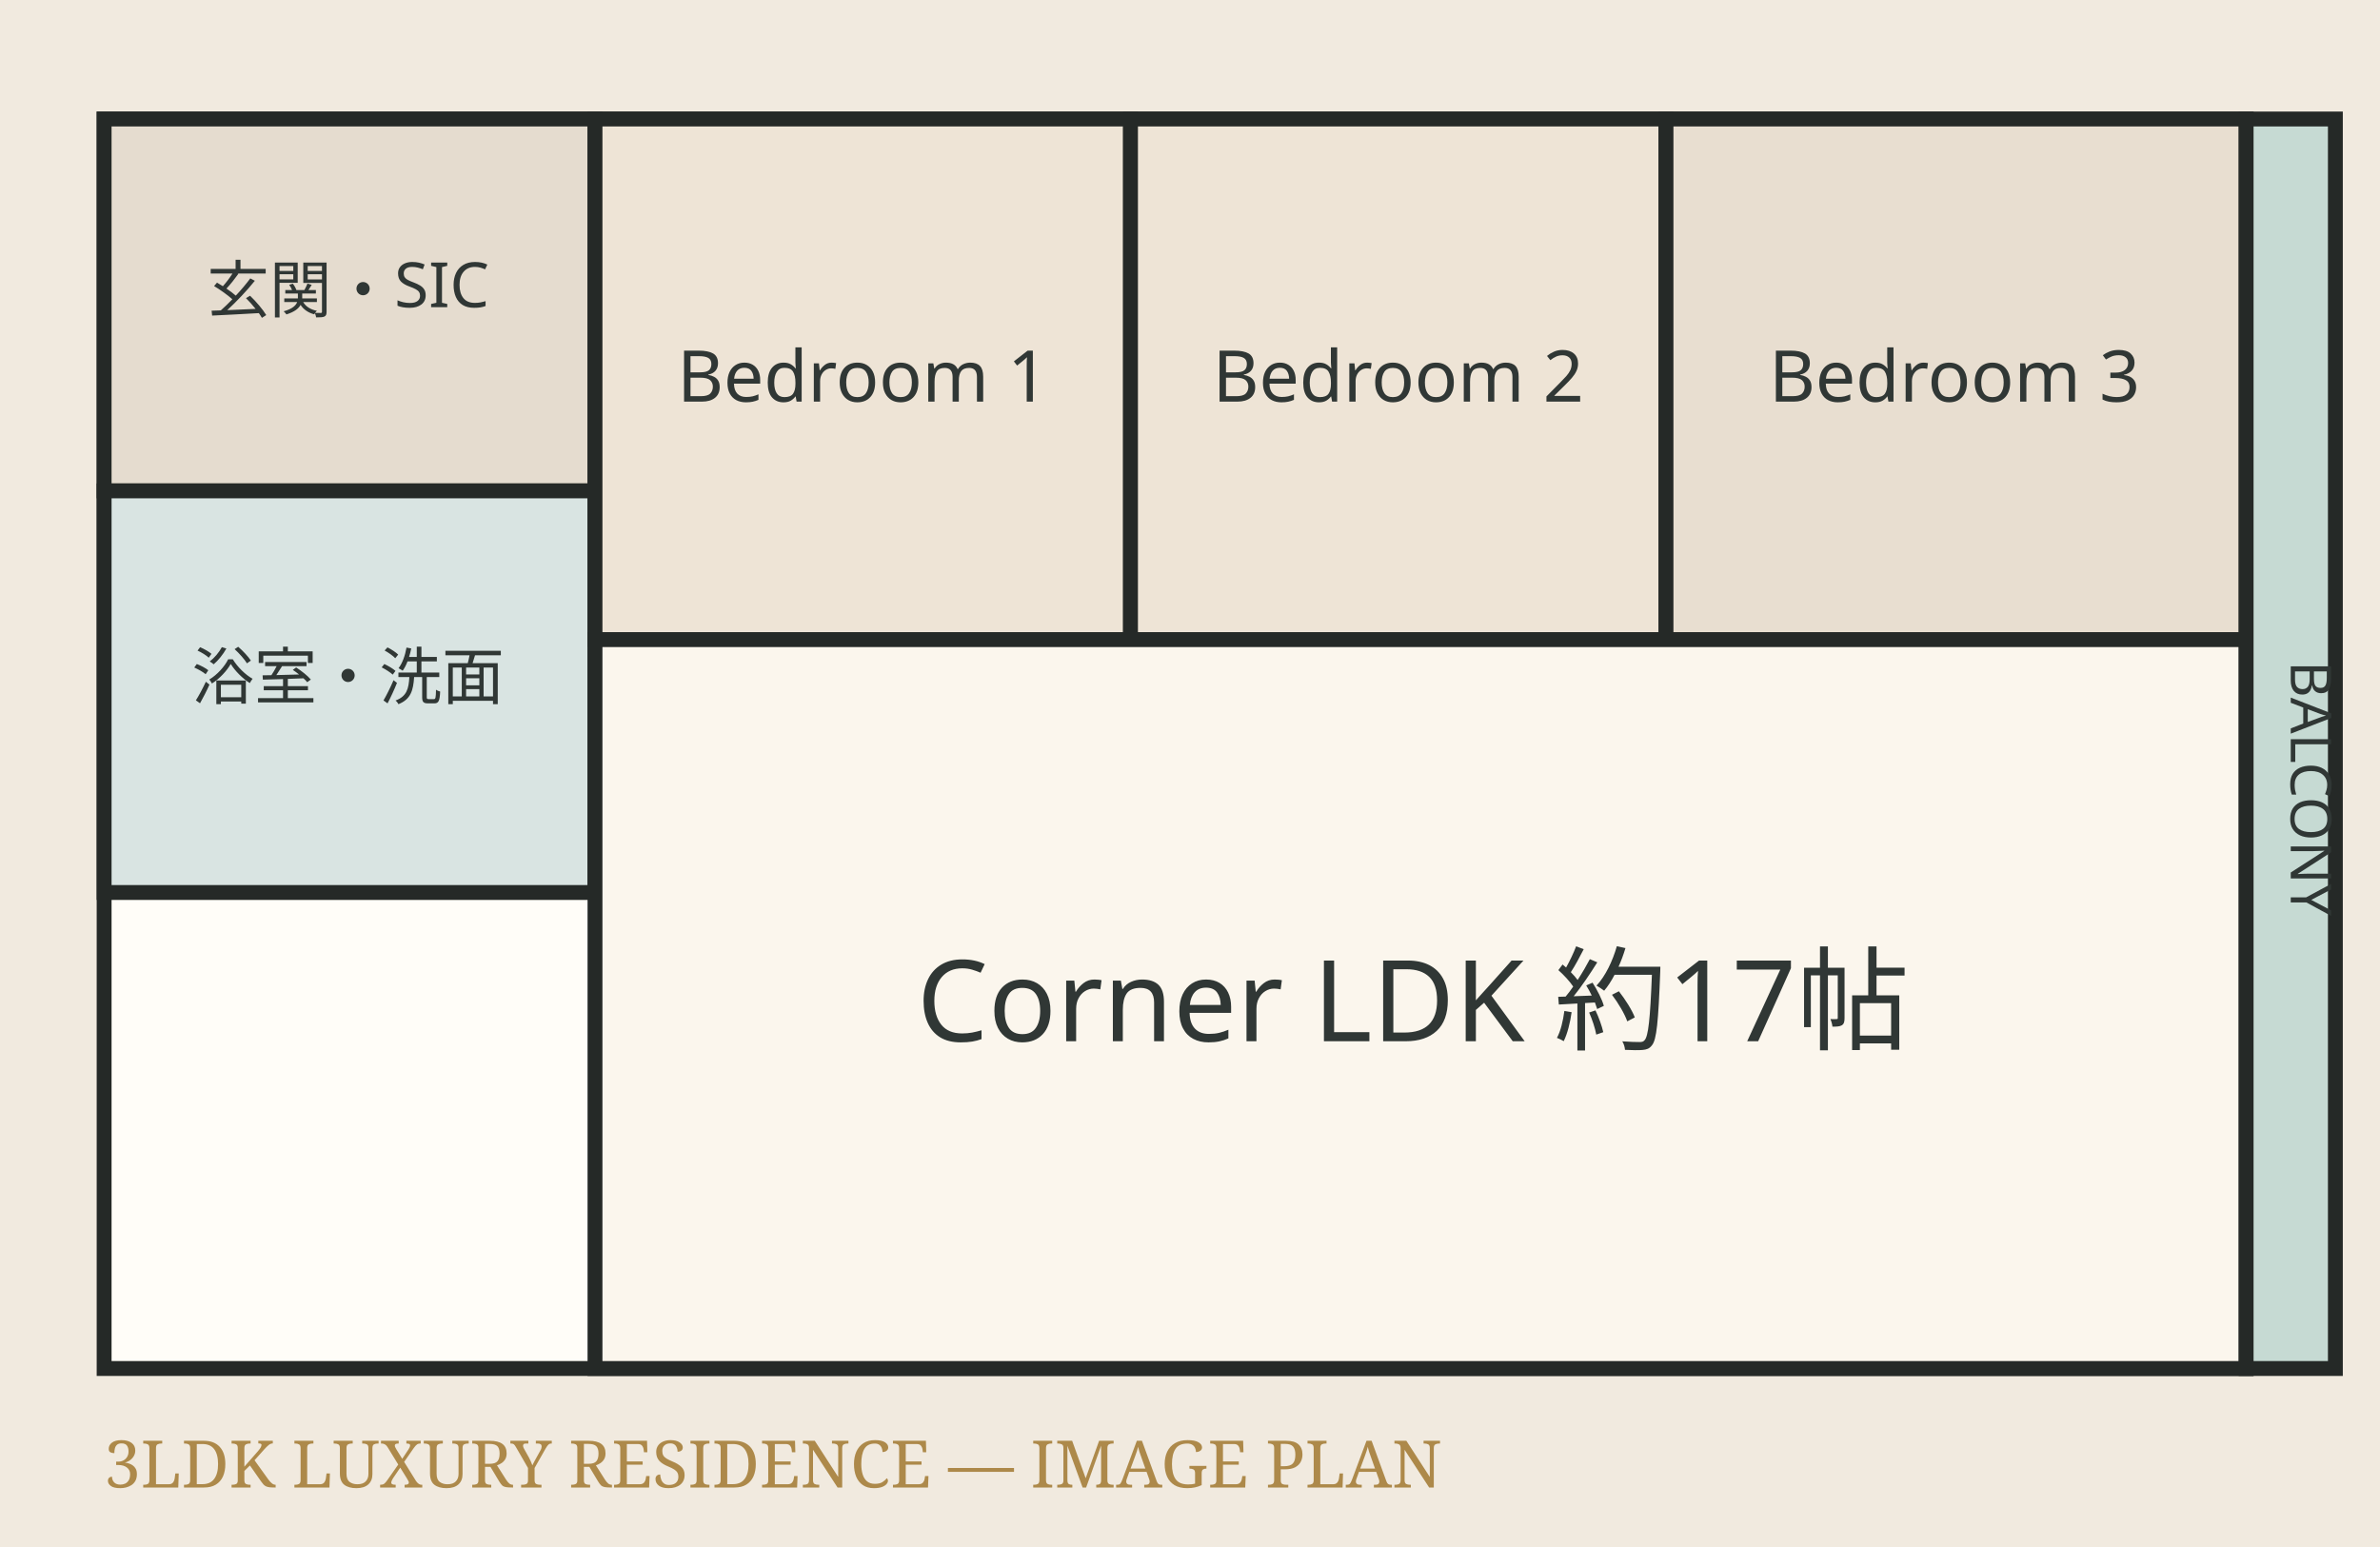
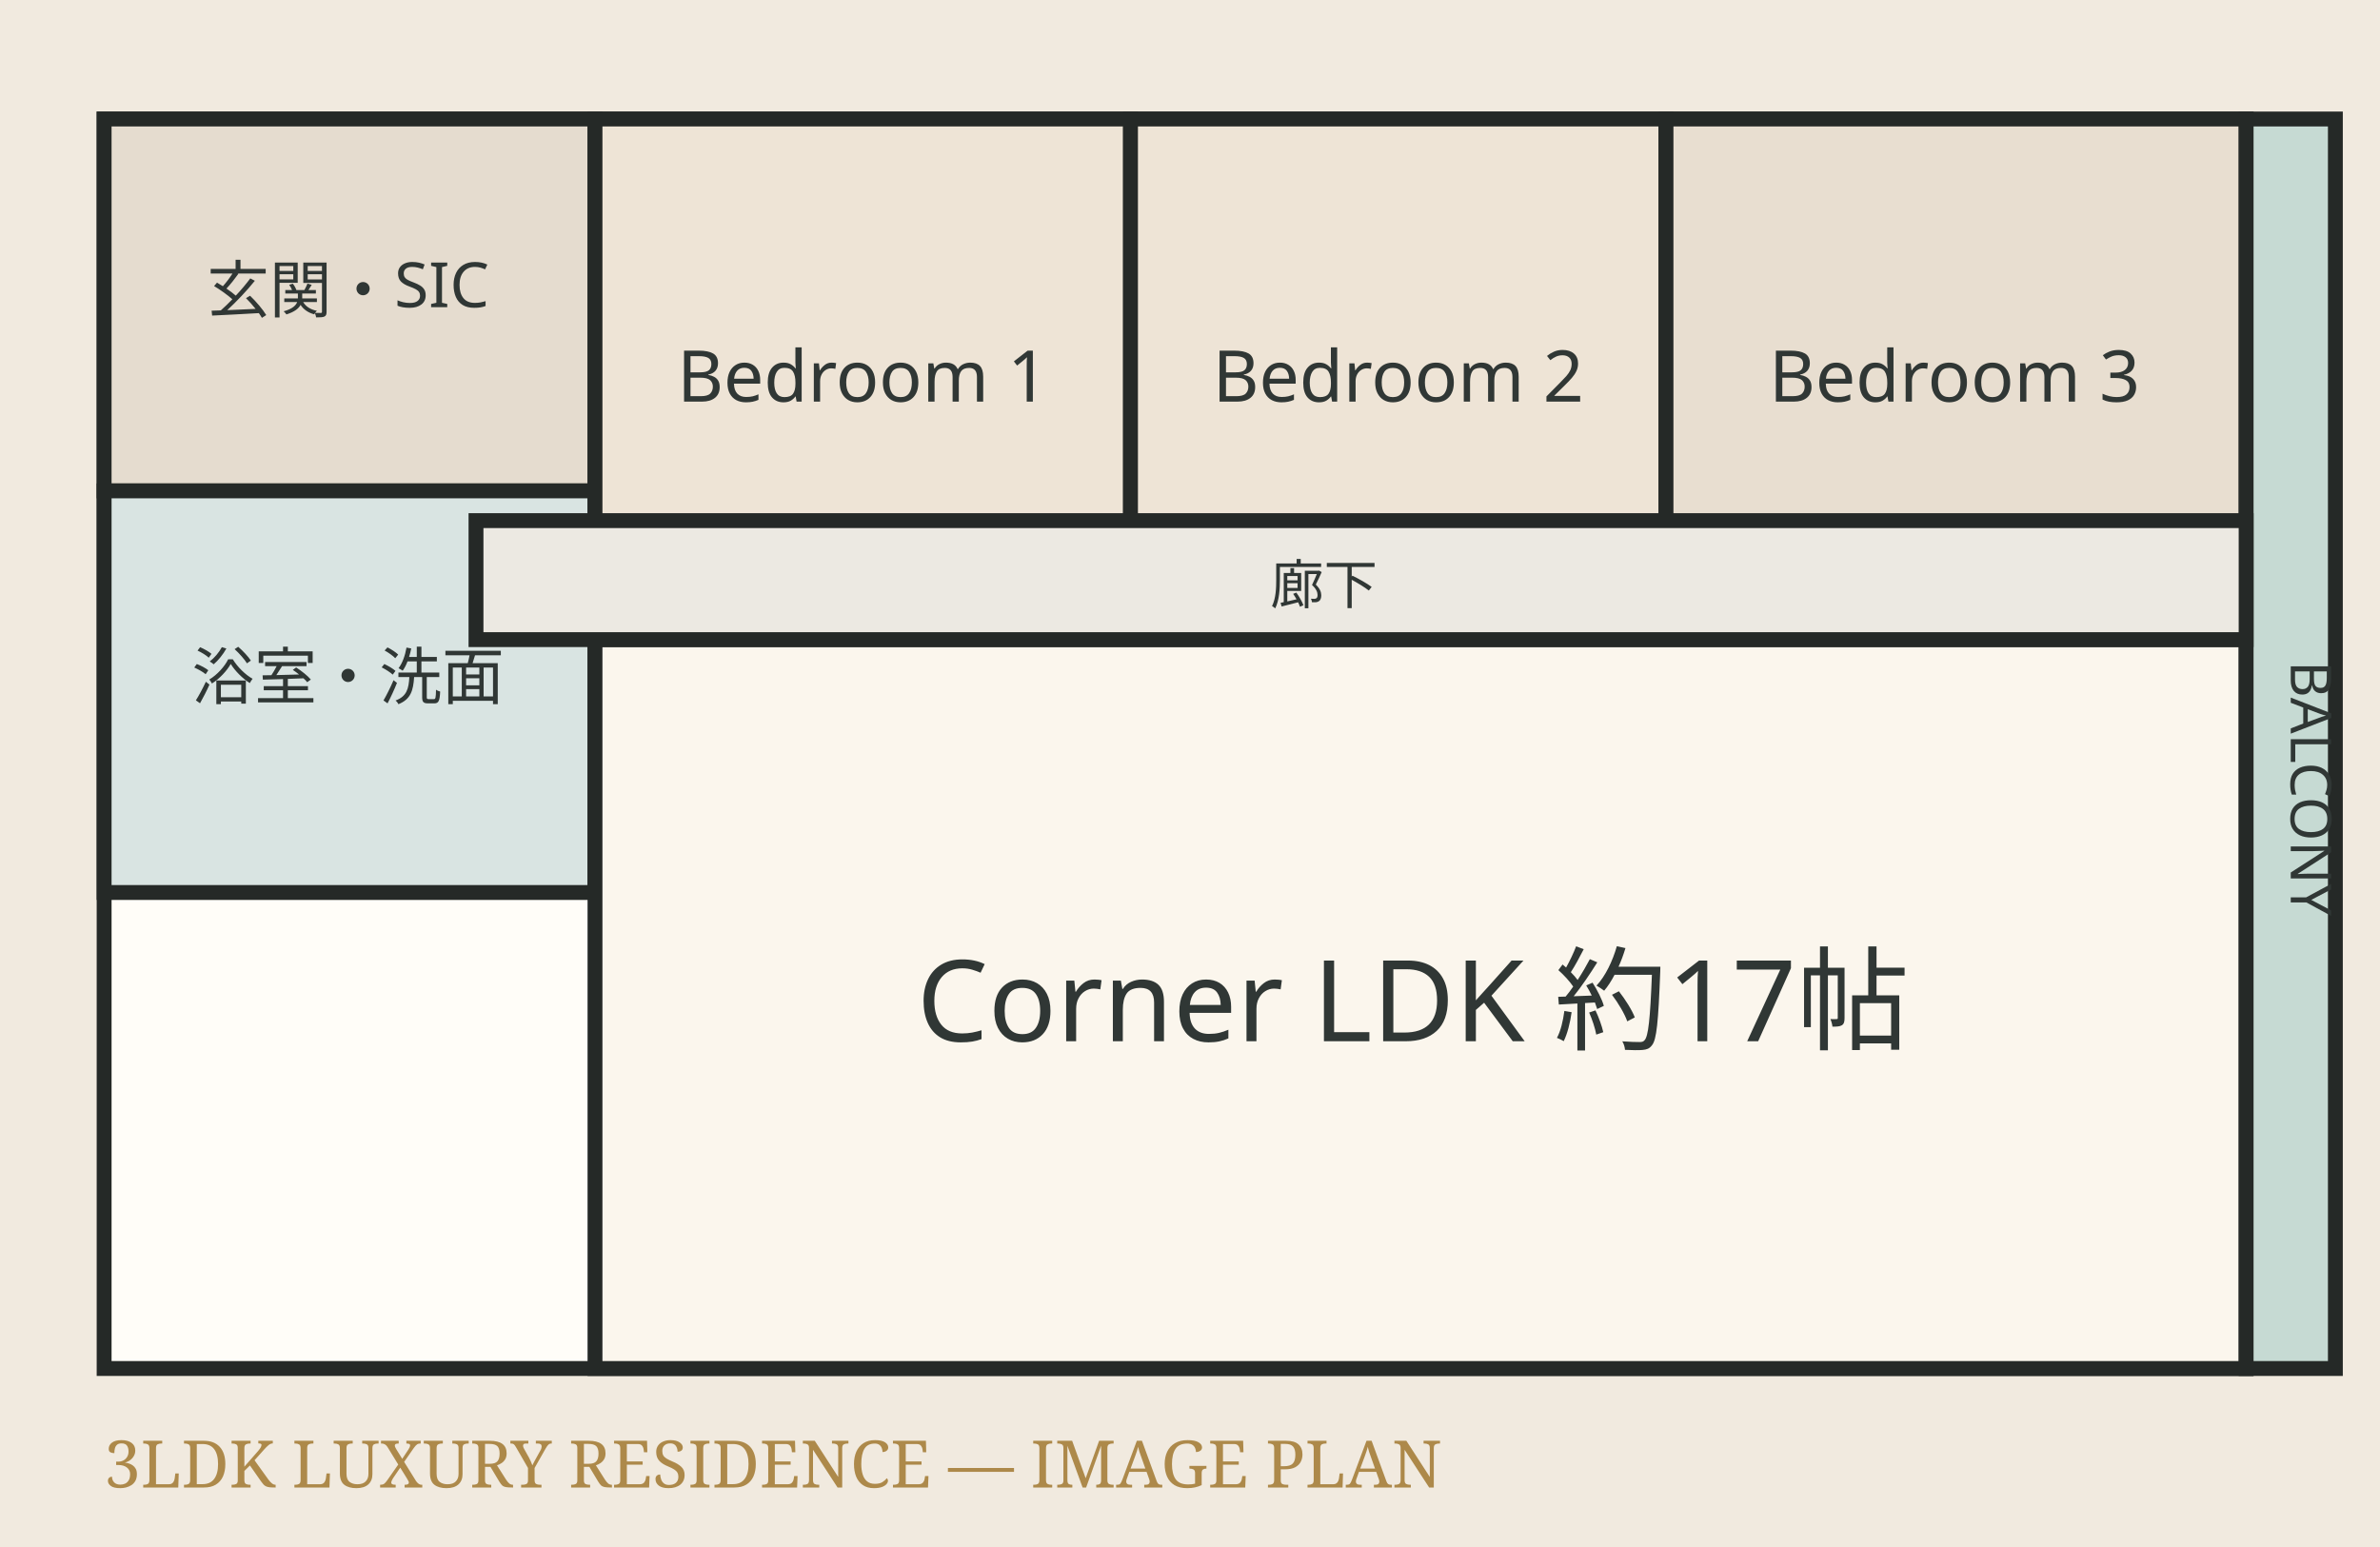
<svg xmlns="http://www.w3.org/2000/svg" viewBox="0 0 800 520" role="img" aria-labelledby="t d">
  <rect width="800" height="520" fill="#f1eadf" />
  <g stroke="#252927" stroke-width="5" fill="#fffdf8">
    <rect x="35" y="40" width="720" height="420" />
    <rect x="35" y="40" width="165" height="125" fill="#e5dccf" />
    <rect x="35" y="165" width="165" height="135" fill="#d9e4e2" />
    <rect x="200" y="40" width="180" height="175" fill="#eee4d6" />
    <rect x="380" y="40" width="180" height="175" fill="#eee4d6" />
    <rect x="560" y="40" width="195" height="175" fill="#e8ded0" />
    <rect x="200" y="215" width="555" height="245" fill="#fbf6ed" />
    <rect x="755" y="40" width="30" height="420" fill="#c6dad3" />
+     <rect x="160" y="175" width="595" height="40" fill="#ece9e2" />
  </g>
  <g fill="#303735" font-family="sans-serif" text-anchor="middle">
    <text x="117" y="105" font-size="21">玄関・SIC</text>
    <text x="117" y="235" font-size="21">浴室・洗面</text>
+     <text x="445" y="203" font-size="18">廊下</text>
    <text x="290" y="135" font-size="24">Bedroom 1</text>
    <text x="470" y="135" font-size="24">Bedroom 2</text>
    <text x="657" y="135" font-size="24">Bedroom 3</text>
    <text x="475" y="350" font-size="38">Corner LDK 約17帖</text>
    <text x="770" y="265" font-size="19" transform="rotate(90 770 265)">BALCONY</text>
  </g>
  <text x="35" y="500" fill="#ad894a" font-family="serif" font-size="22">3LDK LUXURY RESIDENCE — IMAGE PLAN</text>
</svg>
